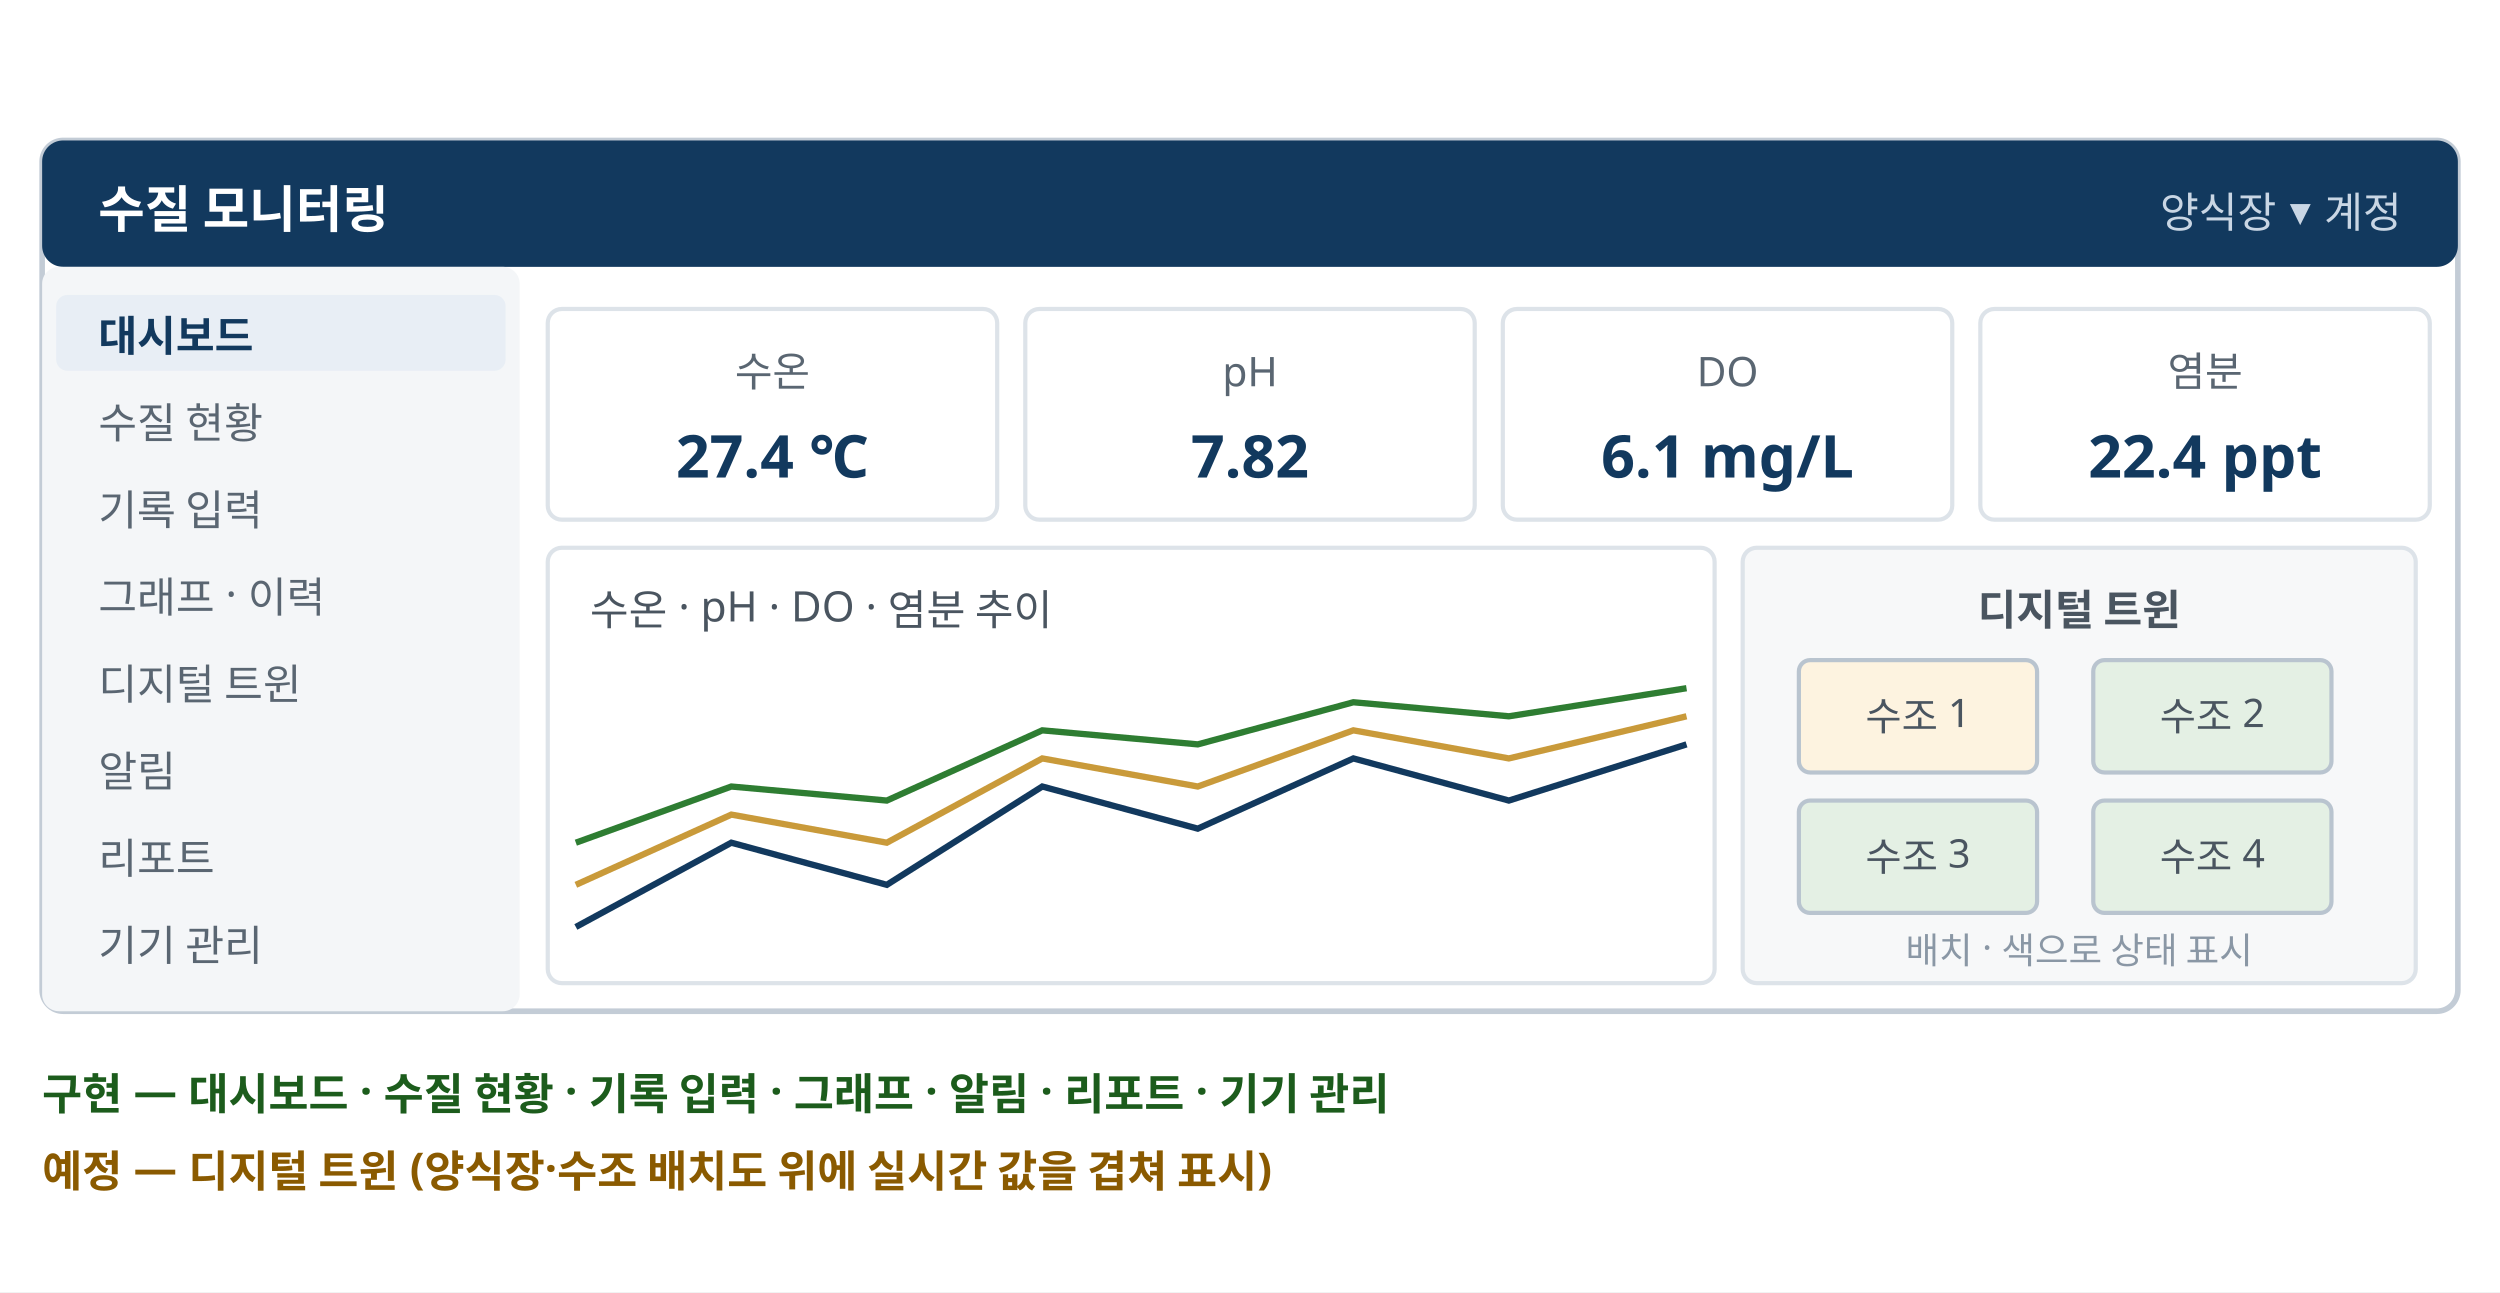
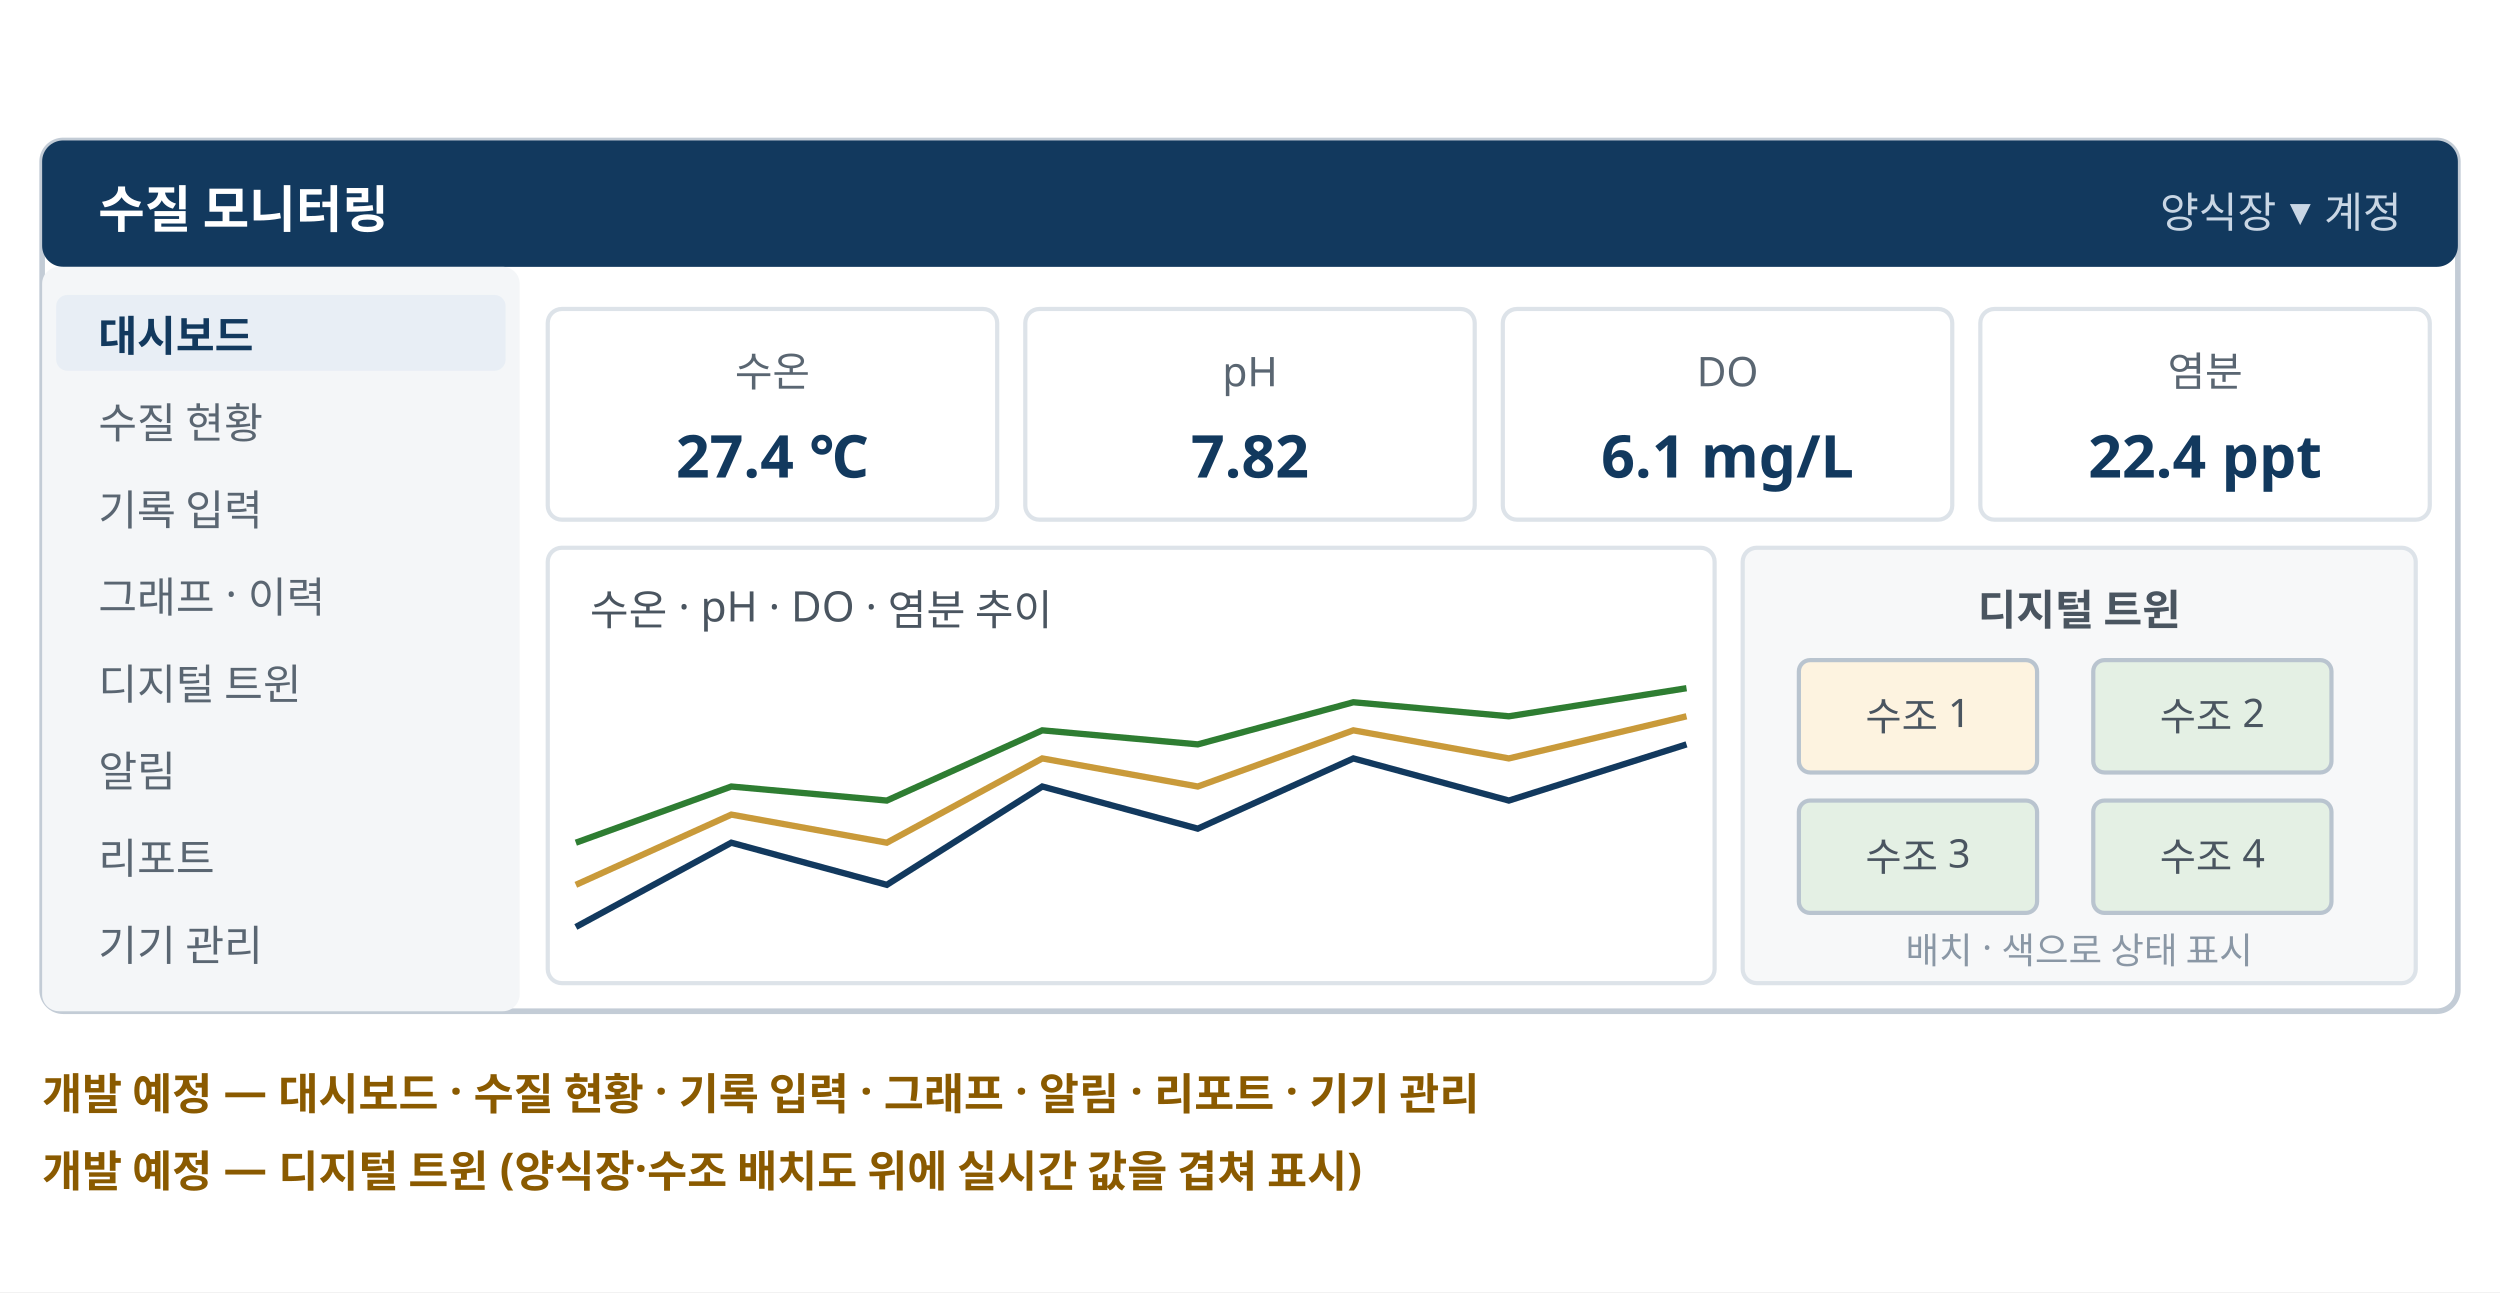
<svg xmlns="http://www.w3.org/2000/svg" width="178.0mm" height="92.0mm" viewBox="0 0 178.0 92.0">
  <rect width="178.0" height="92.0" fill="#ffffff" />
  <rect x="3.00" y="10.00" width="172.00" height="62.00" rx="1.50" fill="#ffffff" stroke="#c3ccd6" stroke-width="0.40" />
  <rect x="3.00" y="10.00" width="172.00" height="9.00" rx="1.50" fill="#12395e" stroke="none" stroke-width="0.30" />
  <text x="7.00" y="16.20" font-family="sans-serif" font-size="3.60" text-anchor="start" fill="#ffffff" font-weight="bold">수질 모니터링</text>
  <text x="171.00" y="16.20" font-family="sans-serif" font-size="3.00" text-anchor="end" fill="#c9d6e4" font-weight="normal">양식장 ▾   계정</text>
  <rect x="3.00" y="19.00" width="34.00" height="53.00" rx="1.20" fill="#f4f6f8" stroke="none" stroke-width="0.30" />
  <rect x="4.00" y="21.00" width="32.00" height="5.40" rx="0.80" fill="#e8eef5" stroke="none" stroke-width="0.30" />
  <text x="7.00" y="25.00" font-family="sans-serif" font-size="3.00" text-anchor="start" fill="#12395e" font-weight="bold">대시보드</text>
  <text x="7.00" y="31.20" font-family="sans-serif" font-size="3.00" text-anchor="start" fill="#5a6672" font-weight="normal">수질 현황</text>
  <text x="7.00" y="37.40" font-family="sans-serif" font-size="3.00" text-anchor="start" fill="#5a6672" font-weight="normal">기록 입력</text>
  <text x="7.00" y="43.60" font-family="sans-serif" font-size="3.00" text-anchor="start" fill="#5a6672" font-weight="normal">그래프 · 이력</text>
  <text x="7.00" y="49.80" font-family="sans-serif" font-size="3.00" text-anchor="start" fill="#5a6672" font-weight="normal">디지털 트윈</text>
  <text x="7.00" y="56.00" font-family="sans-serif" font-size="3.00" text-anchor="start" fill="#5a6672" font-weight="normal">알림</text>
  <text x="7.00" y="62.20" font-family="sans-serif" font-size="3.00" text-anchor="start" fill="#5a6672" font-weight="normal">리포트</text>
  <text x="7.00" y="68.40" font-family="sans-serif" font-size="3.00" text-anchor="start" fill="#5a6672" font-weight="normal">기기 관리</text>
  <rect x="39.00" y="22.00" width="32.00" height="15.00" rx="1.00" fill="#ffffff" stroke="#dde3e9" stroke-width="0.30" />
  <text x="55.00" y="27.50" font-family="sans-serif" font-size="2.90" text-anchor="middle" fill="#5a6672" font-weight="normal">수온</text>
  <text x="55.00" y="34.00" font-family="sans-serif" font-size="4.20" text-anchor="middle" fill="#12395e" font-weight="bold">27.4 ℃</text>
  <rect x="73.00" y="22.00" width="32.00" height="15.00" rx="1.00" fill="#ffffff" stroke="#dde3e9" stroke-width="0.30" />
  <text x="89.00" y="27.50" font-family="sans-serif" font-size="2.90" text-anchor="middle" fill="#5a6672" font-weight="normal">pH</text>
  <text x="89.00" y="34.00" font-family="sans-serif" font-size="4.20" text-anchor="middle" fill="#12395e" font-weight="bold">7.82</text>
  <rect x="107.00" y="22.00" width="32.00" height="15.00" rx="1.00" fill="#ffffff" stroke="#dde3e9" stroke-width="0.30" />
  <text x="123.00" y="27.50" font-family="sans-serif" font-size="2.90" text-anchor="middle" fill="#5a6672" font-weight="normal">DO</text>
  <text x="123.00" y="34.00" font-family="sans-serif" font-size="4.20" text-anchor="middle" fill="#12395e" font-weight="bold">6.1 mg/L</text>
  <rect x="141.00" y="22.00" width="32.00" height="15.00" rx="1.00" fill="#ffffff" stroke="#dde3e9" stroke-width="0.30" />
  <text x="157.00" y="27.50" font-family="sans-serif" font-size="2.90" text-anchor="middle" fill="#5a6672" font-weight="normal">염분</text>
  <text x="157.00" y="34.00" font-family="sans-serif" font-size="4.20" text-anchor="middle" fill="#12395e" font-weight="bold">22.4 ppt</text>
  <rect x="39.00" y="39.00" width="83.08" height="31.00" rx="1.00" fill="#ffffff" stroke="#dde3e9" stroke-width="0.30" />
  <text x="42.00" y="44.50" font-family="sans-serif" font-size="3.00" text-anchor="start" fill="#4a5560" font-weight="normal">수온 · pH · DO · 염분 추이</text>
  <path d="M 41.00 66.00 L 52.07 60.00 L 63.14 63.00 L 74.21 56.00 L 85.28 59.00 L 96.36 54.00 L 107.43 57.00 L 120.08 53.00" fill="none" stroke="#12395e" stroke-width="0.45" />
  <path d="M 41.00 63.00 L 52.07 58.00 L 63.14 60.00 L 74.21 54.00 L 85.28 56.00 L 96.36 52.00 L 107.43 54.00 L 120.08 51.00" fill="none" stroke="#c99a3a" stroke-width="0.45" />
  <path d="M 41.00 60.00 L 52.07 56.00 L 63.14 57.00 L 74.21 52.00 L 85.28 53.00 L 96.36 50.00 L 107.43 51.00 L 120.08 49.00" fill="none" stroke="#2e7d32" stroke-width="0.45" />
  <rect x="124.08" y="39.00" width="47.92" height="31.00" rx="1.00" fill="#f7f8f9" stroke="#dde3e9" stroke-width="0.30" />
  <text x="148.04" y="44.50" font-family="sans-serif" font-size="3.00" text-anchor="middle" fill="#4a5560" font-weight="bold">디지털 트윈</text>
  <rect x="128.08" y="47.00" width="16.96" height="8.00" rx="0.80" fill="#fdf3e0" stroke="#b9c4cf" stroke-width="0.30" />
  <text x="136.56" y="52.00" font-family="sans-serif" font-size="2.80" text-anchor="middle" fill="#4a5560" font-weight="normal">수조 1</text>
  <rect x="149.04" y="47.00" width="16.96" height="8.00" rx="0.80" fill="#e4f0e4" stroke="#b9c4cf" stroke-width="0.30" />
  <text x="157.52" y="52.00" font-family="sans-serif" font-size="2.80" text-anchor="middle" fill="#4a5560" font-weight="normal">수조 2</text>
  <rect x="128.08" y="57.00" width="16.96" height="8.00" rx="0.80" fill="#e4f0e4" stroke="#b9c4cf" stroke-width="0.30" />
  <text x="136.56" y="62.00" font-family="sans-serif" font-size="2.80" text-anchor="middle" fill="#4a5560" font-weight="normal">수조 3</text>
  <rect x="149.04" y="57.00" width="16.96" height="8.00" rx="0.80" fill="#e4f0e4" stroke="#b9c4cf" stroke-width="0.30" />
  <text x="157.52" y="62.00" font-family="sans-serif" font-size="2.80" text-anchor="middle" fill="#4a5560" font-weight="normal">수조 4</text>
  <text x="148.04" y="68.60" font-family="sans-serif" font-size="2.60" text-anchor="middle" fill="#8a97a5" font-weight="normal">배치 · 색으로 상태 표시</text>
-   <text x="3.00" y="79.00" font-family="sans-serif" font-size="3.10" text-anchor="start" fill="#1c5c1c" font-weight="bold">구현 — 대시보드 · 수질 현황 · 기록 입력 · 그래프 · 알림 · 리포트 · 기기 관리</text>
-   <text x="3.00" y="84.50" font-family="sans-serif" font-size="3.10" text-anchor="start" fill="#8a5a00" font-weight="bold">예정 — 디지털 트윈 (양식장·수조 배치도 위에 실시간 값을 겹쳐 표시)</text>
+   <text x="3.00" y="79.00" font-family="sans-serif" font-size="3.10" text-anchor="start" fill="#8a5a00" font-weight="bold">개발 예정 — 대시보드 · 수질 현황 · 기록 입력 · 그래프 · 알림 · 리포트 · 기기 관리</text>
+   <text x="3.00" y="84.50" font-family="sans-serif" font-size="3.10" text-anchor="start" fill="#8a5a00" font-weight="bold">개발 예정 — 디지털 트윈 (양식장·수조 배치도 위에 실시간 값을 겹쳐 표시)</text>
</svg>
